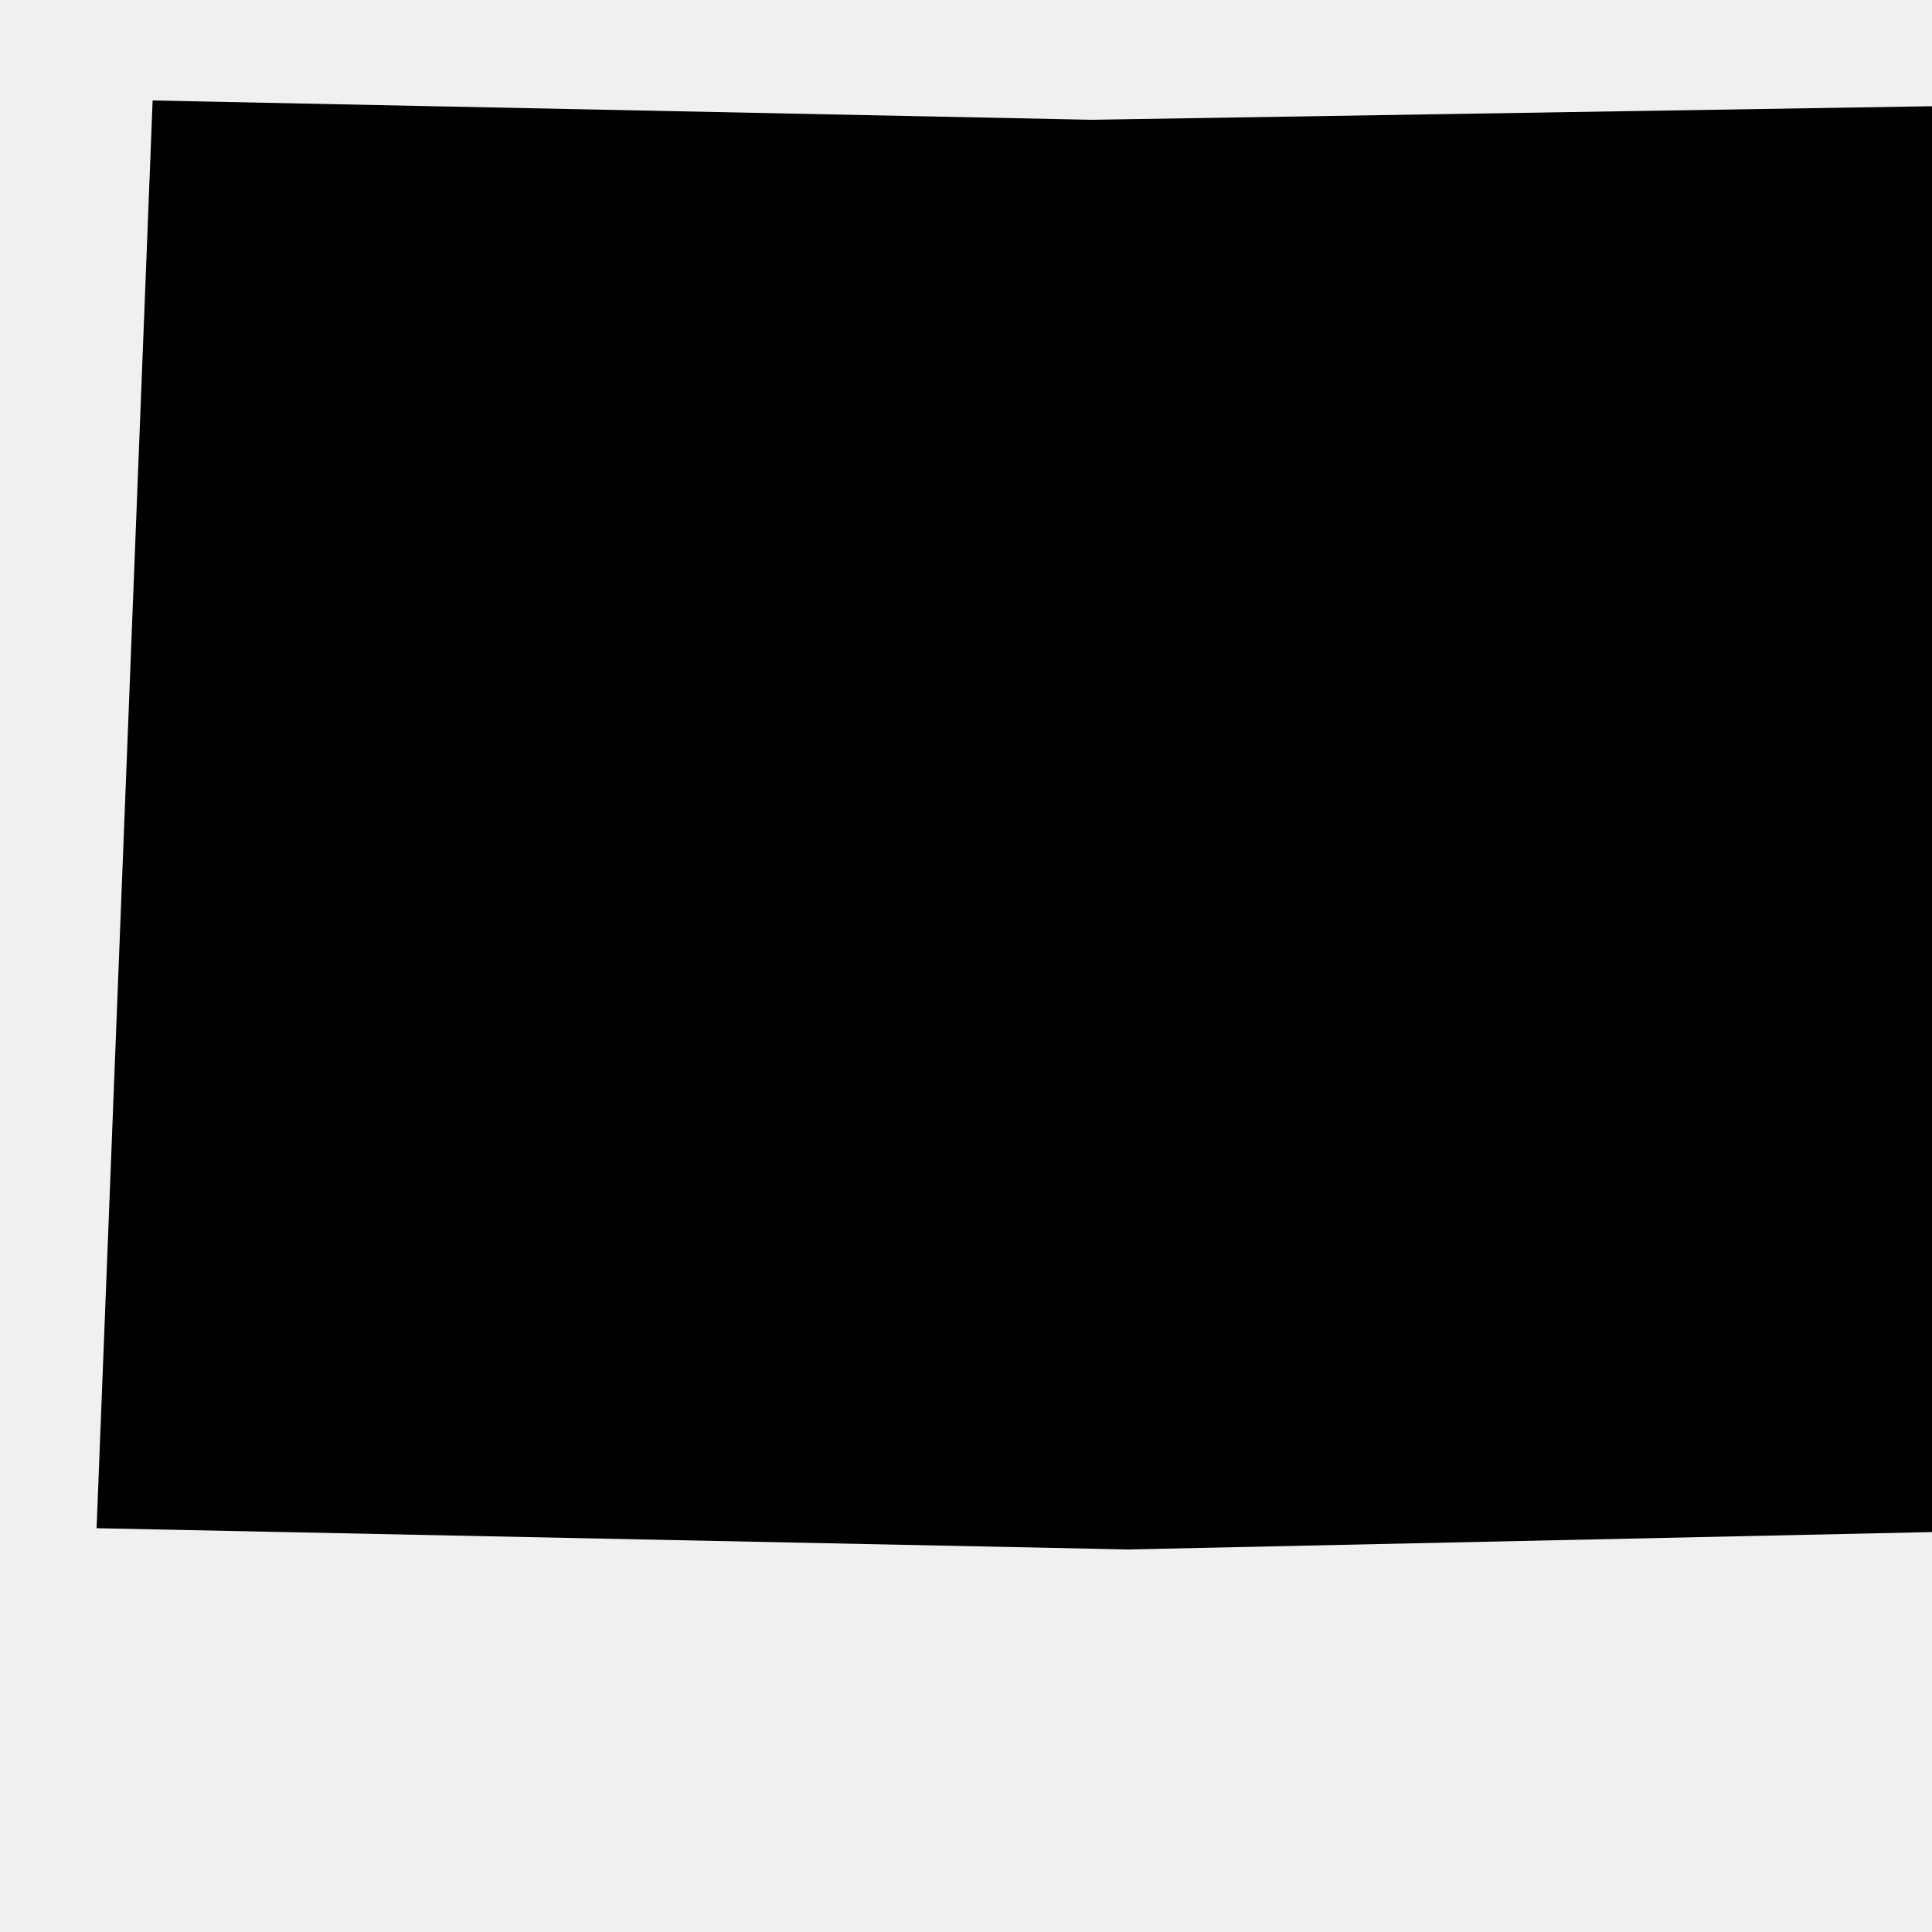
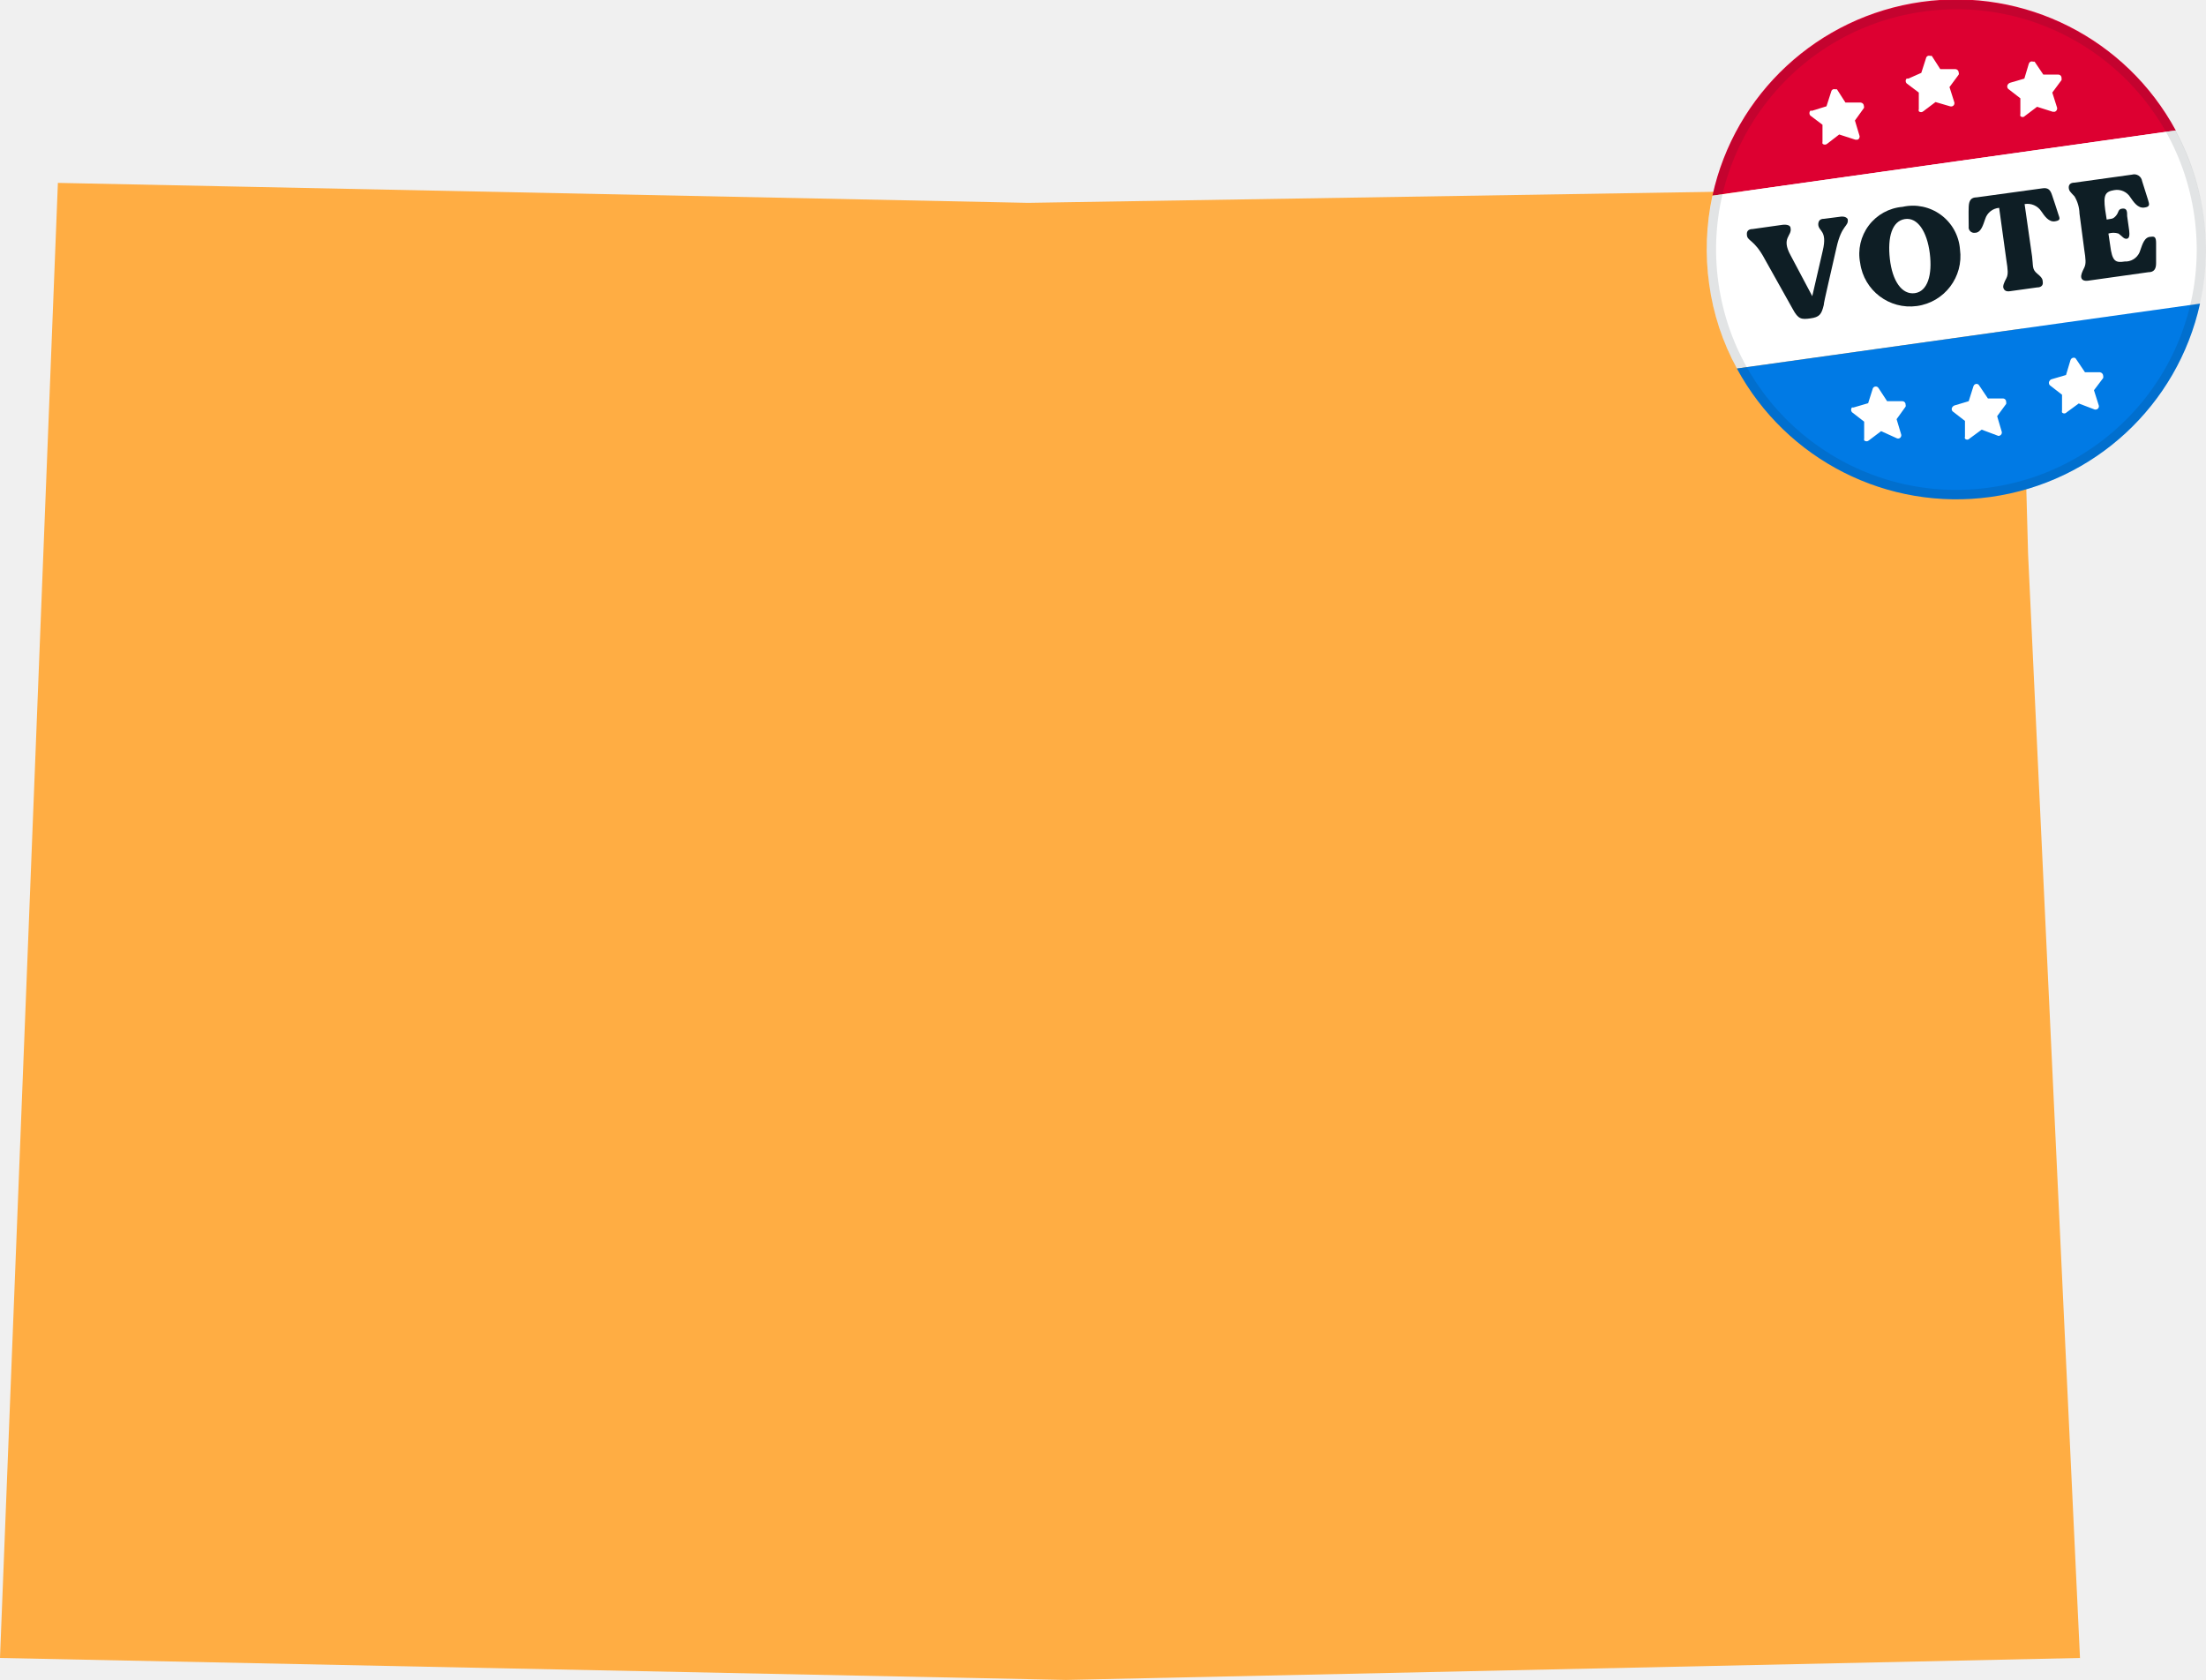
- <svg xmlns="http://www.w3.org/2000/svg" version="1.1" width="80" height="80" viewBox="0 0 80 80">
-   <path d="M85.28 19.040l-0.4-14.72-39.68 0.64-38.88-0.8-2.32 59.12 42.72 0.88 40.64-0.88z" />
+ <svg xmlns="http://www.w3.org/2000/svg" id="Layer_1" data-name="Layer 1" viewBox="0 0 88.41 67.33">
+   <defs>
+     <style>.cls-1{fill:#ffad43;}.cls-2{fill:#dd0031;}.cls-3{fill:#fff;}.cls-4{fill:#007ae5;}.cls-5,.cls-6{fill:#0e1e25;}.cls-6{fill-opacity:0.12;fill-rule:evenodd;}</style>
+   </defs>
+   <path class="cls-1" d="M81.28,22.21l-.4-14.72L41.2,8.13,2.32,7.33,0,66.45l42.72.88,40.64-.88Z" />
+   <path class="cls-2" d="M87.2,5.23,68.63,7.84A10,10,0,0,1,87.2,5.23Z" />
+   <path class="cls-3" d="M88.17,12.17a10,10,0,0,0-1-6.94L68.63,7.84a10.09,10.09,0,0,0-.13,3.56,9.84,9.84,0,0,0,1.11,3.37Z" />
+   <path class="cls-4" d="M88.17,12.17a10,10,0,0,1-18.56,2.6Z" />
+   <path class="cls-3" d="M73.71,5.39l-.48.37a.14.14,0,0,1-.19,0,.29.29,0,0,1,0-.09V5l-.49-.37a.15.15,0,0,1,0-.19.1.1,0,0,1,.07,0l.58-.18.19-.59a.12.12,0,0,1,.16-.09.18.18,0,0,1,.07,0l.34.53h.61a.14.14,0,0,1,.13.14.11.11,0,0,1,0,.08l-.36.5.18.6a.13.13,0,0,1-.08.17h-.08Z" />
+   <path class="cls-3" d="M77.57,4.09l-.49.37a.13.13,0,0,1-.18,0,.15.15,0,0,1,0-.09V3.71l-.49-.37a.14.14,0,0,1,0-.19s0,0,.07,0L77,2.92l.19-.59a.12.12,0,0,1,.16-.09.18.18,0,0,1,.07,0l.34.53h.61a.14.14,0,0,1,.13.14.11.11,0,0,1,0,.08l-.37.5.19.6a.13.13,0,0,1-.08.17.14.14,0,0,1-.09,0Z" />
+   <path class="cls-3" d="M81.64,4.28l-.49.37a.12.12,0,0,1-.18,0,.11.11,0,0,1,0-.08l0-.63-.49-.38a.14.14,0,0,1,0-.19.18.18,0,0,1,.07-.05l.58-.17.18-.6a.13.13,0,0,1,.17-.08s0,0,.06,0l.35.52h.6a.13.13,0,0,1,.13.14.19.19,0,0,1,0,.08l-.37.5.19.6a.14.14,0,0,1-.09.17h-.08Z" />
+   <path class="cls-3" d="M75.39,17.28l-.49.37a.14.14,0,0,1-.19,0,.19.19,0,0,1,0-.08V16.9l-.49-.38a.15.15,0,0,1,0-.19l.07,0,.58-.17.19-.6a.13.13,0,0,1,.23,0l.34.52h.61a.13.13,0,0,1,.13.14.11.11,0,0,1,0,.08l-.36.5.18.6a.13.13,0,0,1-.08.17.11.11,0,0,1-.08,0Z" />
+   <path class="cls-3" d="M79.42,17.22l-.49.36a.12.12,0,0,1-.18,0,.11.11,0,0,1,0-.08l0-.63-.49-.38a.13.13,0,0,1,0-.19.13.13,0,0,1,.07-.05l.57-.17.19-.6a.13.13,0,0,1,.16-.09.11.11,0,0,1,.07.06l.35.52h.6a.13.13,0,0,1,.13.14.13.13,0,0,1,0,.08l-.36.49.18.61a.13.13,0,0,1-.08.17.08.08,0,0,1-.08,0Z" />
+   <path class="cls-3" d="M83.31,16.17l-.49.36a.12.12,0,0,1-.18,0,.13.13,0,0,1,0-.08l0-.63-.49-.38a.14.14,0,0,1,0-.19.12.12,0,0,1,.07-.05l.58-.17.18-.6a.14.14,0,0,1,.17-.09.12.12,0,0,1,.06.06l.35.52h.6a.15.15,0,0,1,.13.14.29.29,0,0,1,0,.09l-.37.49.19.6a.13.13,0,0,1-.09.17.11.11,0,0,1-.08,0Z" />
+   <path class="cls-5" d="M73.72,8.69l-.62.08c-.17,0-.22.09-.23.21,0,.31.38.23.18,1.07l-.42,1.82-.87-1.64c-.39-.71.07-.77,0-1.09,0-.11-.15-.15-.32-.13l-1.2.17c-.17,0-.24.09-.23.21,0,.29.28.17.72,1l1.12,2c.22.41.35.42.71.37s.44-.16.53-.53c0-.12.3-1.35.51-2.3s.5-.84.45-1.15C74,8.7,73.89,8.66,73.72,8.69Z" />
+   <path class="cls-5" d="M76.25,8.29a1.89,1.89,0,0,0-1.7,2.25,2,2,0,1,0,4-.55A1.89,1.89,0,0,0,76.25,8.29Zm.49,3.46c-.52.07-.9-.49-1-1.37s.09-1.52.6-1.6.89.5,1,1.37S77.25,11.68,76.74,11.75Z" />
+   <path class="cls-5" d="M82.49,8.58c-.07-.24-.18-.54-.25-.76s-.17-.31-.4-.27l-2.62.36c-.23,0-.31.13-.32.38s0,.55,0,.79a.22.22,0,0,0,.25.25c.25,0,.33-.33.41-.55a.64.64,0,0,1,.56-.45l.29,2.1c.06.38.08.57,0,.72s-.15.3-.12.39.1.16.27.13l1.08-.15c.17,0,.24-.09.23-.2s0-.17-.22-.35-.16-.3-.21-.69l-.3-2.1a.66.66,0,0,1,.67.29c.13.19.3.44.55.4S82.54,8.74,82.49,8.58Z" />
+   <path class="cls-5" d="M86.2,9.49c-.26,0-.34.31-.42.53a.62.62,0,0,1-.55.46h-.07c-.38.06-.51,0-.59-.65l-.07-.47a.67.67,0,0,1,.4,0c.16.11.21.22.33.21s.12-.17.1-.34l-.08-.57c0-.17,0-.32-.19-.3s-.13.14-.26.29-.2.11-.37.15l-.06-.39c-.08-.6,0-.73.36-.79a.63.63,0,0,1,.65.29c.13.19.3.44.55.41s.21-.13.16-.3l-.24-.76A.32.32,0,0,0,85.44,7l-2.3.32c-.17,0-.24.09-.23.21s.06.16.23.34a1.41,1.41,0,0,1,.2.69L83.53,10c.06.39.08.57,0,.73s-.14.29-.12.39.11.15.27.13l2.42-.34c.22,0,.31-.12.31-.36s0-.56,0-.81S86.34,9.47,86.2,9.49Z" />
+   <path class="cls-6" d="M79.74,19.54a9.63,9.63,0,1,0-10.87-8.2A9.63,9.63,0,0,0,79.74,19.54Zm.05.37A10,10,0,1,0,68.5,11.4,10,10,0,0,0,79.79,19.91Z" />
</svg>
